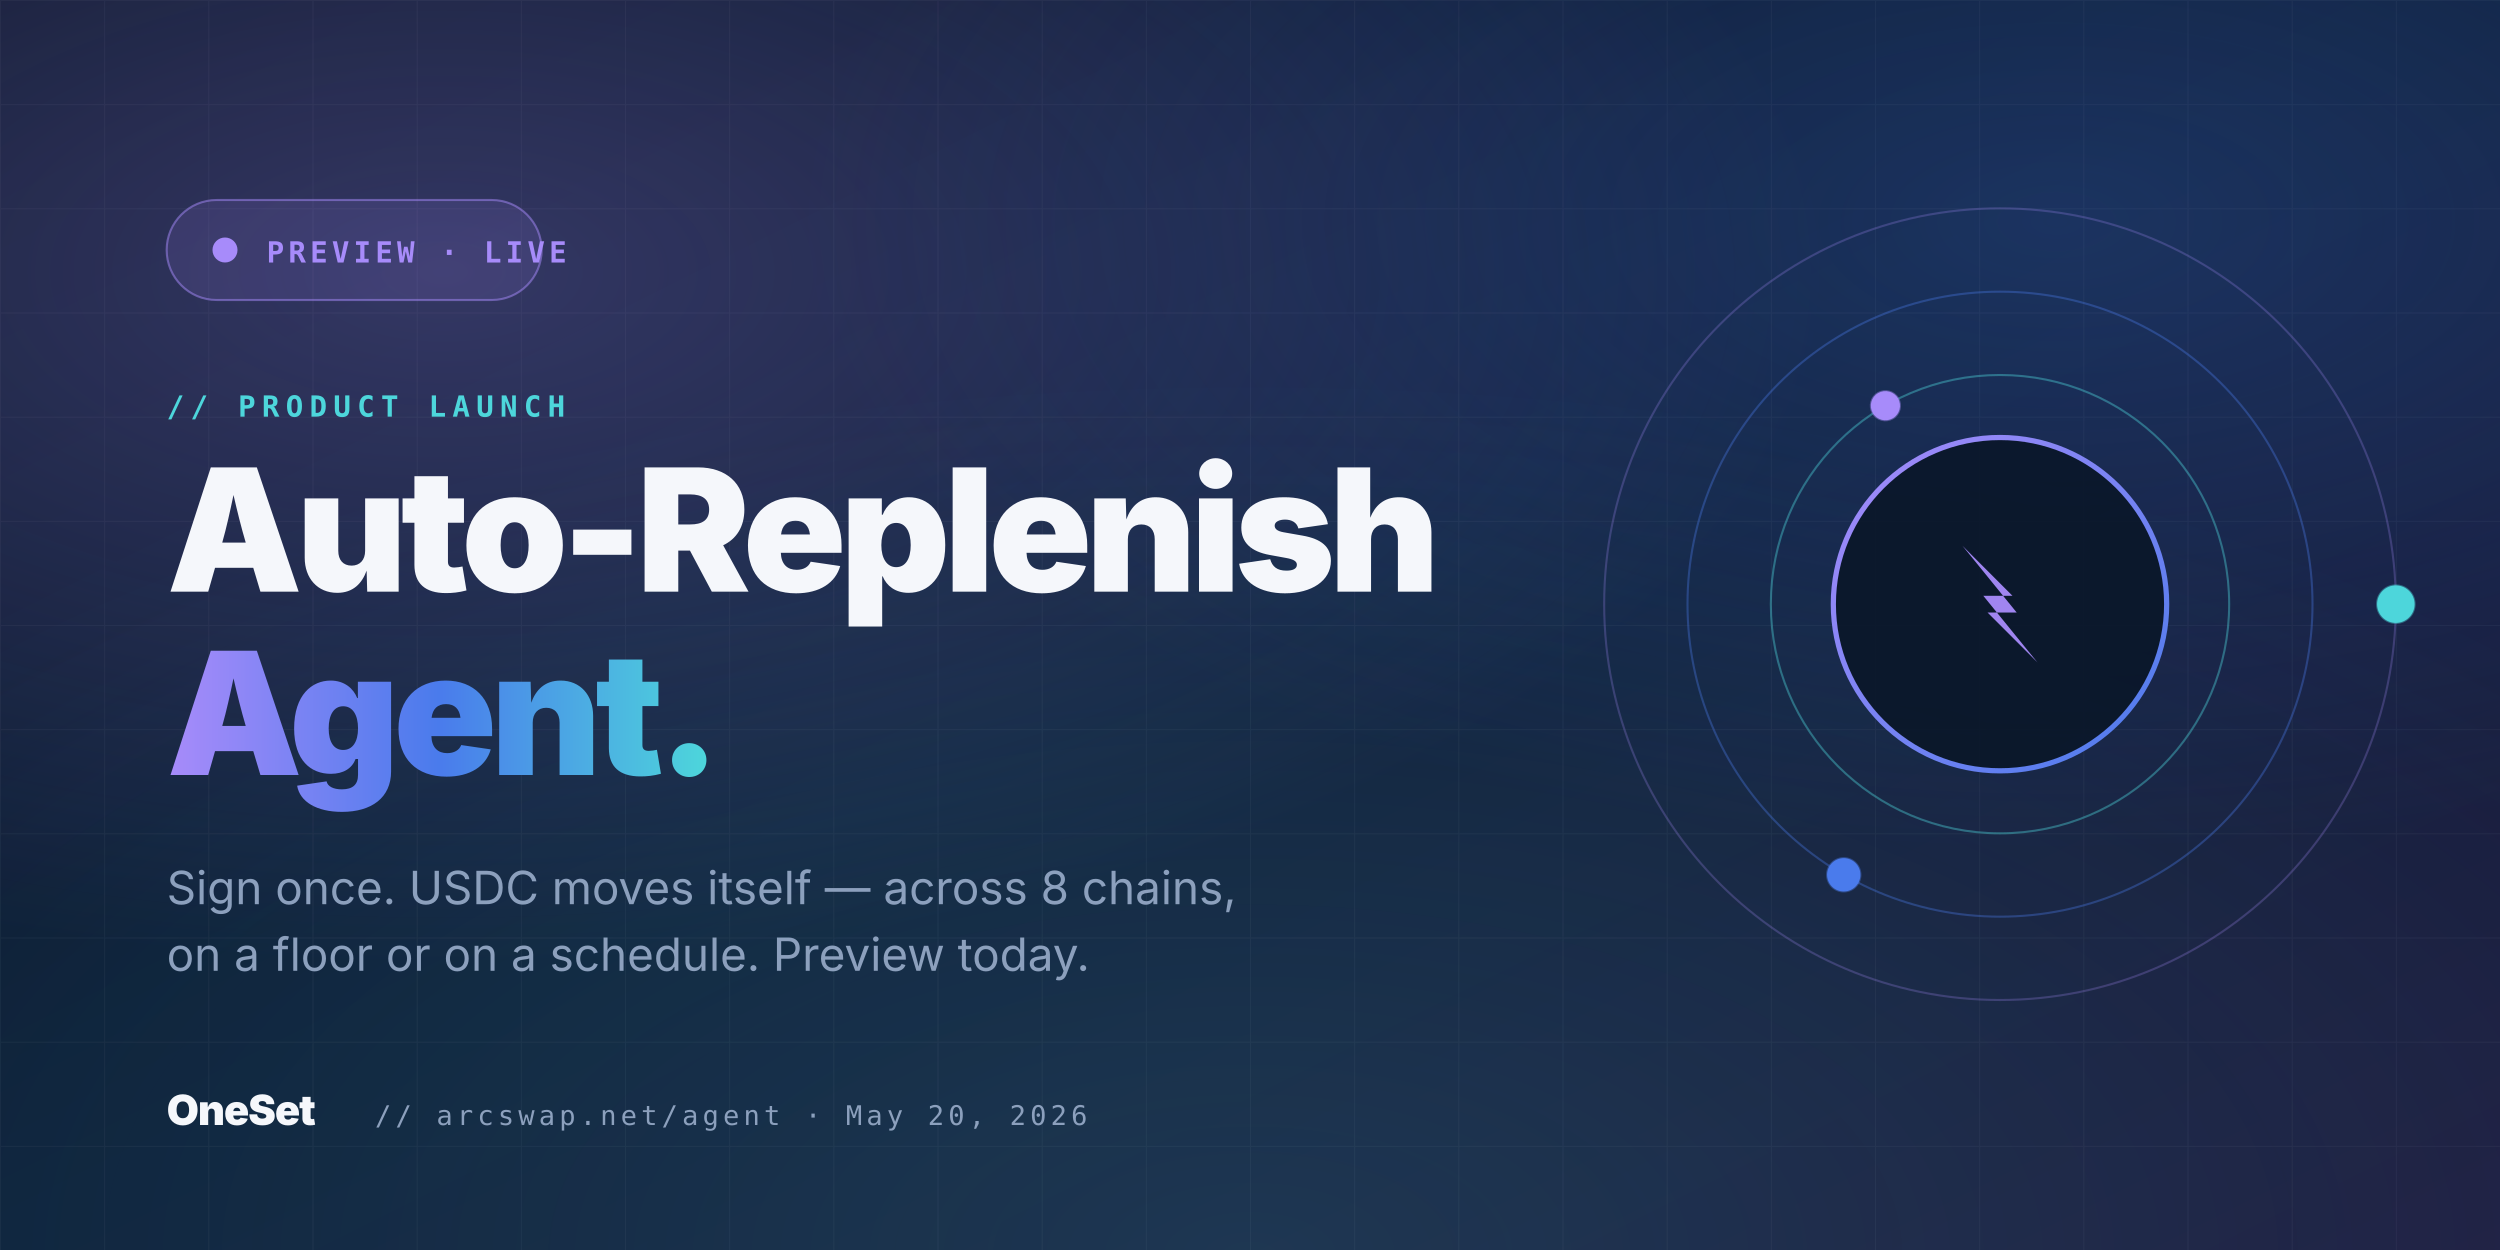
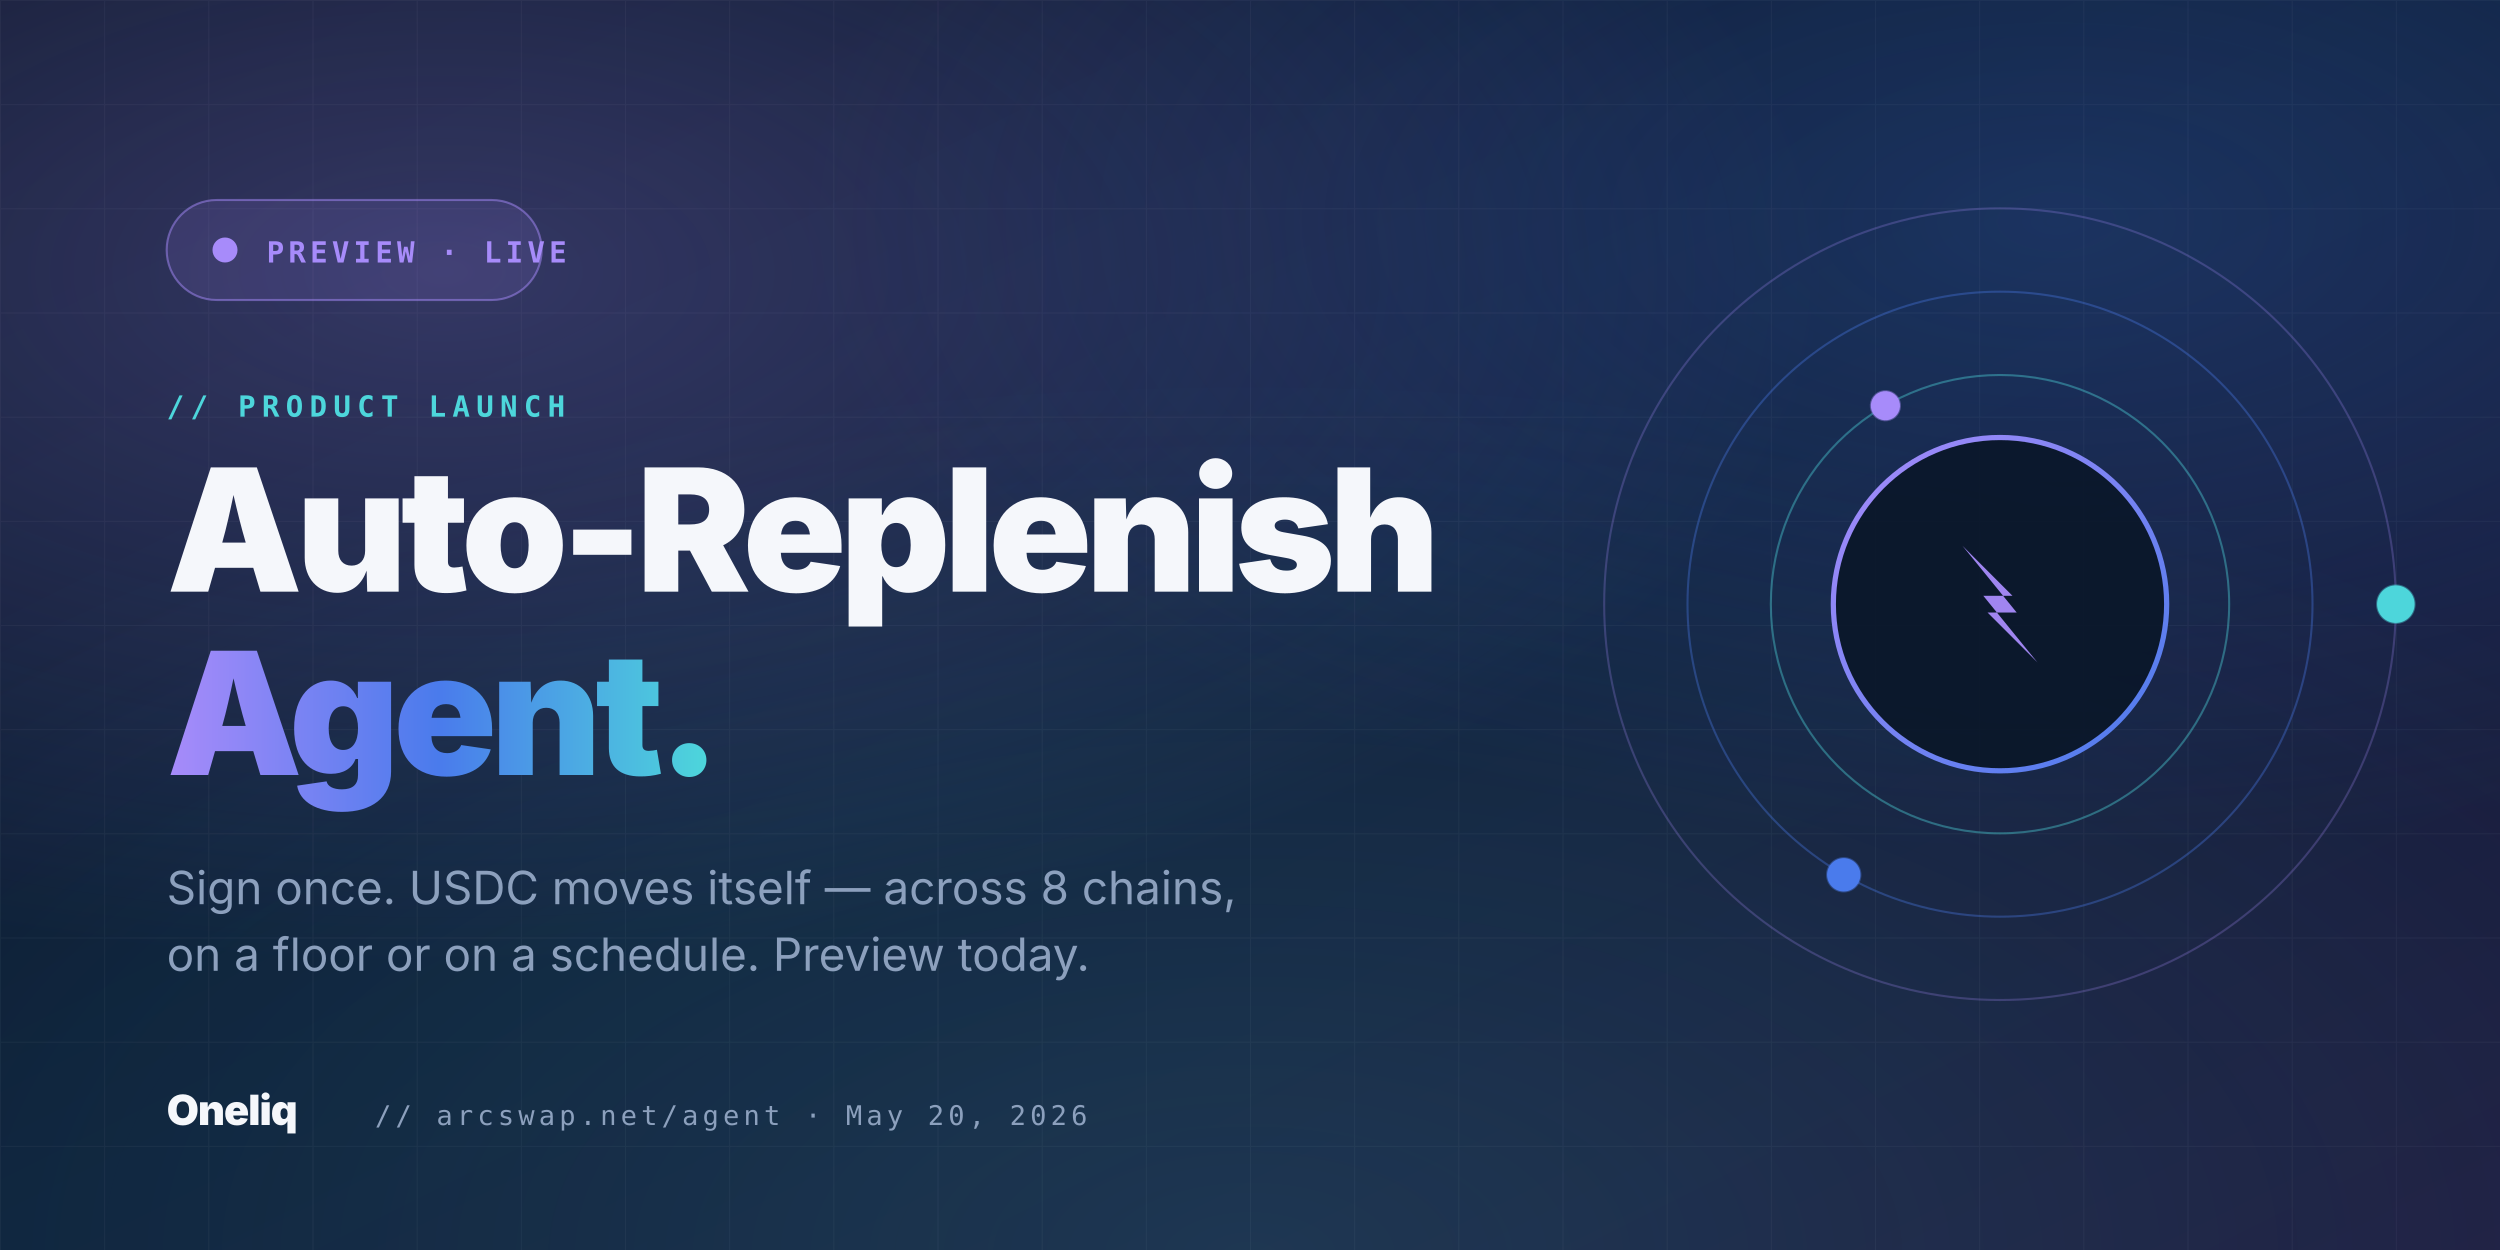
<svg xmlns="http://www.w3.org/2000/svg" viewBox="0 0 1200 600" width="1200" height="600">
  <defs>
    <linearGradient id="bg" x1="0" y1="0" x2="1" y2="1">
      <stop offset="0" stop-color="#0A1628" />
      <stop offset=".5" stop-color="#0E1F39" />
      <stop offset="1" stop-color="#1F1B3F" />
    </linearGradient>
    <linearGradient id="brand" x1="0" y1="0" x2="1" y2="0">
      <stop offset="0" stop-color="#A78BFA" />
      <stop offset=".5" stop-color="#4A7BEC" />
      <stop offset="1" stop-color="#4DD6DB" />
    </linearGradient>
    <linearGradient id="ring" x1="0" y1="0" x2="1" y2="1">
      <stop offset="0" stop-color="#A78BFA" />
      <stop offset="1" stop-color="#4A7BEC" />
    </linearGradient>
    <radialGradient id="orb1" cx=".18" cy=".22" r=".55">
      <stop offset="0" stop-color="#A78BFA" stop-opacity=".26" />
      <stop offset="1" stop-color="#A78BFA" stop-opacity="0" />
    </radialGradient>
    <radialGradient id="orb2" cx=".82" cy=".18" r=".5">
      <stop offset="0" stop-color="#4A7BEC" stop-opacity=".22" />
      <stop offset="1" stop-color="#4A7BEC" stop-opacity="0" />
    </radialGradient>
    <radialGradient id="orb3" cx=".5" cy="1" r=".7">
      <stop offset="0" stop-color="#4DD6DB" stop-opacity=".14" />
      <stop offset="1" stop-color="#4DD6DB" stop-opacity="0" />
    </radialGradient>
    <pattern id="grid" width="50" height="50" patternUnits="userSpaceOnUse">
      <path d="M 50 0 L 0 0 0 50" fill="none" stroke="rgba(255,255,255,0.04)" stroke-width="1" />
    </pattern>
  </defs>
  <rect width="1200" height="600" fill="url(#bg)" />
  <rect width="1200" height="600" fill="url(#grid)" />
  <rect width="1200" height="600" fill="url(#orb1)" />
  <rect width="1200" height="600" fill="url(#orb2)" />
  <rect width="1200" height="600" fill="url(#orb3)" />
  <g transform="translate(80 96)">
    <rect width="180" height="48" rx="24" fill="rgba(167,139,250,0.12)" stroke="rgba(167,139,250,0.50)" />
    <circle cx="28" cy="24" r="6" fill="#A78BFA">
      <animate attributeName="opacity" values="1;.35;1" dur="1.6s" repeatCount="indefinite" />
    </circle>
    <text x="48" y="30" font-family="DM Mono, monospace" font-size="14" font-weight="700" fill="#A78BFA" letter-spacing="2">PREVIEW · LIVE</text>
  </g>
  <g transform="translate(80 200)">
    <text x="0" y="0" font-family="DM Mono, monospace" font-size="14" font-weight="600" fill="#4DD6DB" letter-spacing="3">// PRODUCT LAUNCH</text>
    <text x="0" y="84" font-family="Inter, sans-serif" font-size="82" font-weight="900" fill="#F5F7FB" letter-spacing="-3">Auto-Replenish</text>
    <text x="0" y="172" font-family="Inter, sans-serif" font-size="82" font-weight="900" fill="url(#brand)" letter-spacing="-3">Agent.</text>
    <text x="0" y="234" font-family="Inter, sans-serif" font-size="22" font-weight="400" fill="#8CA0BD">Sign once. USDC moves itself — across 8 chains,</text>
    <text x="0" y="266" font-family="Inter, sans-serif" font-size="22" font-weight="400" fill="#8CA0BD">on a floor or on a schedule. Preview today.</text>
  </g>
  <g transform="translate(960 290)">
    <circle r="190" fill="none" stroke="#A78BFA" stroke-width="1" opacity=".25" />
    <circle r="150" fill="none" stroke="#4A7BEC" stroke-width="1" opacity=".35" />
    <circle r="110" fill="none" stroke="#4DD6DB" stroke-width="1" opacity=".40" />
    <circle r="80" fill="rgba(10,22,40,0.88)" stroke="url(#ring)" stroke-width="2.5" />
    <path d="M -18 -28 L 6 -4 L -8 -4 L 18 28 L -6 4 L 8 4 Z" fill="#A78BFA" opacity=".95" />
    <g>
      <circle cx="190" cy="0" r="9" fill="#4DD6DB" />
      <circle cx="190" cy="0" r="9" fill="none" stroke="#4DD6DB" stroke-width="1" opacity=".4">
        <animate attributeName="r" values="9;18;9" dur="2.4s" repeatCount="indefinite" />
        <animate attributeName="opacity" values=".5;0;.5" dur="2.4s" repeatCount="indefinite" />
      </circle>
    </g>
    <g transform="rotate(120)">
      <circle cx="150" cy="0" r="8" fill="#4A7BEC" />
      <circle cx="150" cy="0" r="8" fill="none" stroke="#4A7BEC" stroke-width="1" opacity=".4">
        <animate attributeName="r" values="8;16;8" dur="2.8s" repeatCount="indefinite" />
        <animate attributeName="opacity" values=".5;0;.5" dur="2.8s" repeatCount="indefinite" />
      </circle>
    </g>
    <g transform="rotate(240)">
      <circle cx="110" cy="0" r="7" fill="#A78BFA" />
      <circle cx="110" cy="0" r="7" fill="none" stroke="#A78BFA" stroke-width="1" opacity=".4">
        <animate attributeName="r" values="7;14;7" dur="3.2s" repeatCount="indefinite" />
        <animate attributeName="opacity" values=".5;0;.5" dur="3.2s" repeatCount="indefinite" />
      </circle>
    </g>
  </g>
  <g transform="translate(80 540)">
-     <text x="0" y="0" font-family="Inter, sans-serif" font-size="20" font-weight="900" fill="#F5F7FB" letter-spacing="-.5">OneSet</text>
+     <text x="0" y="0" font-family="Inter, sans-serif" font-size="20" font-weight="900" fill="#F5F7FB" letter-spacing="-.5">Oneliq</text>
    <text x="100" y="0" font-family="DM Mono, monospace" font-size="13" fill="#8CA0BD" letter-spacing="2">// arcswap.net/agent  ·  May 20, 2026</text>
  </g>
</svg>
